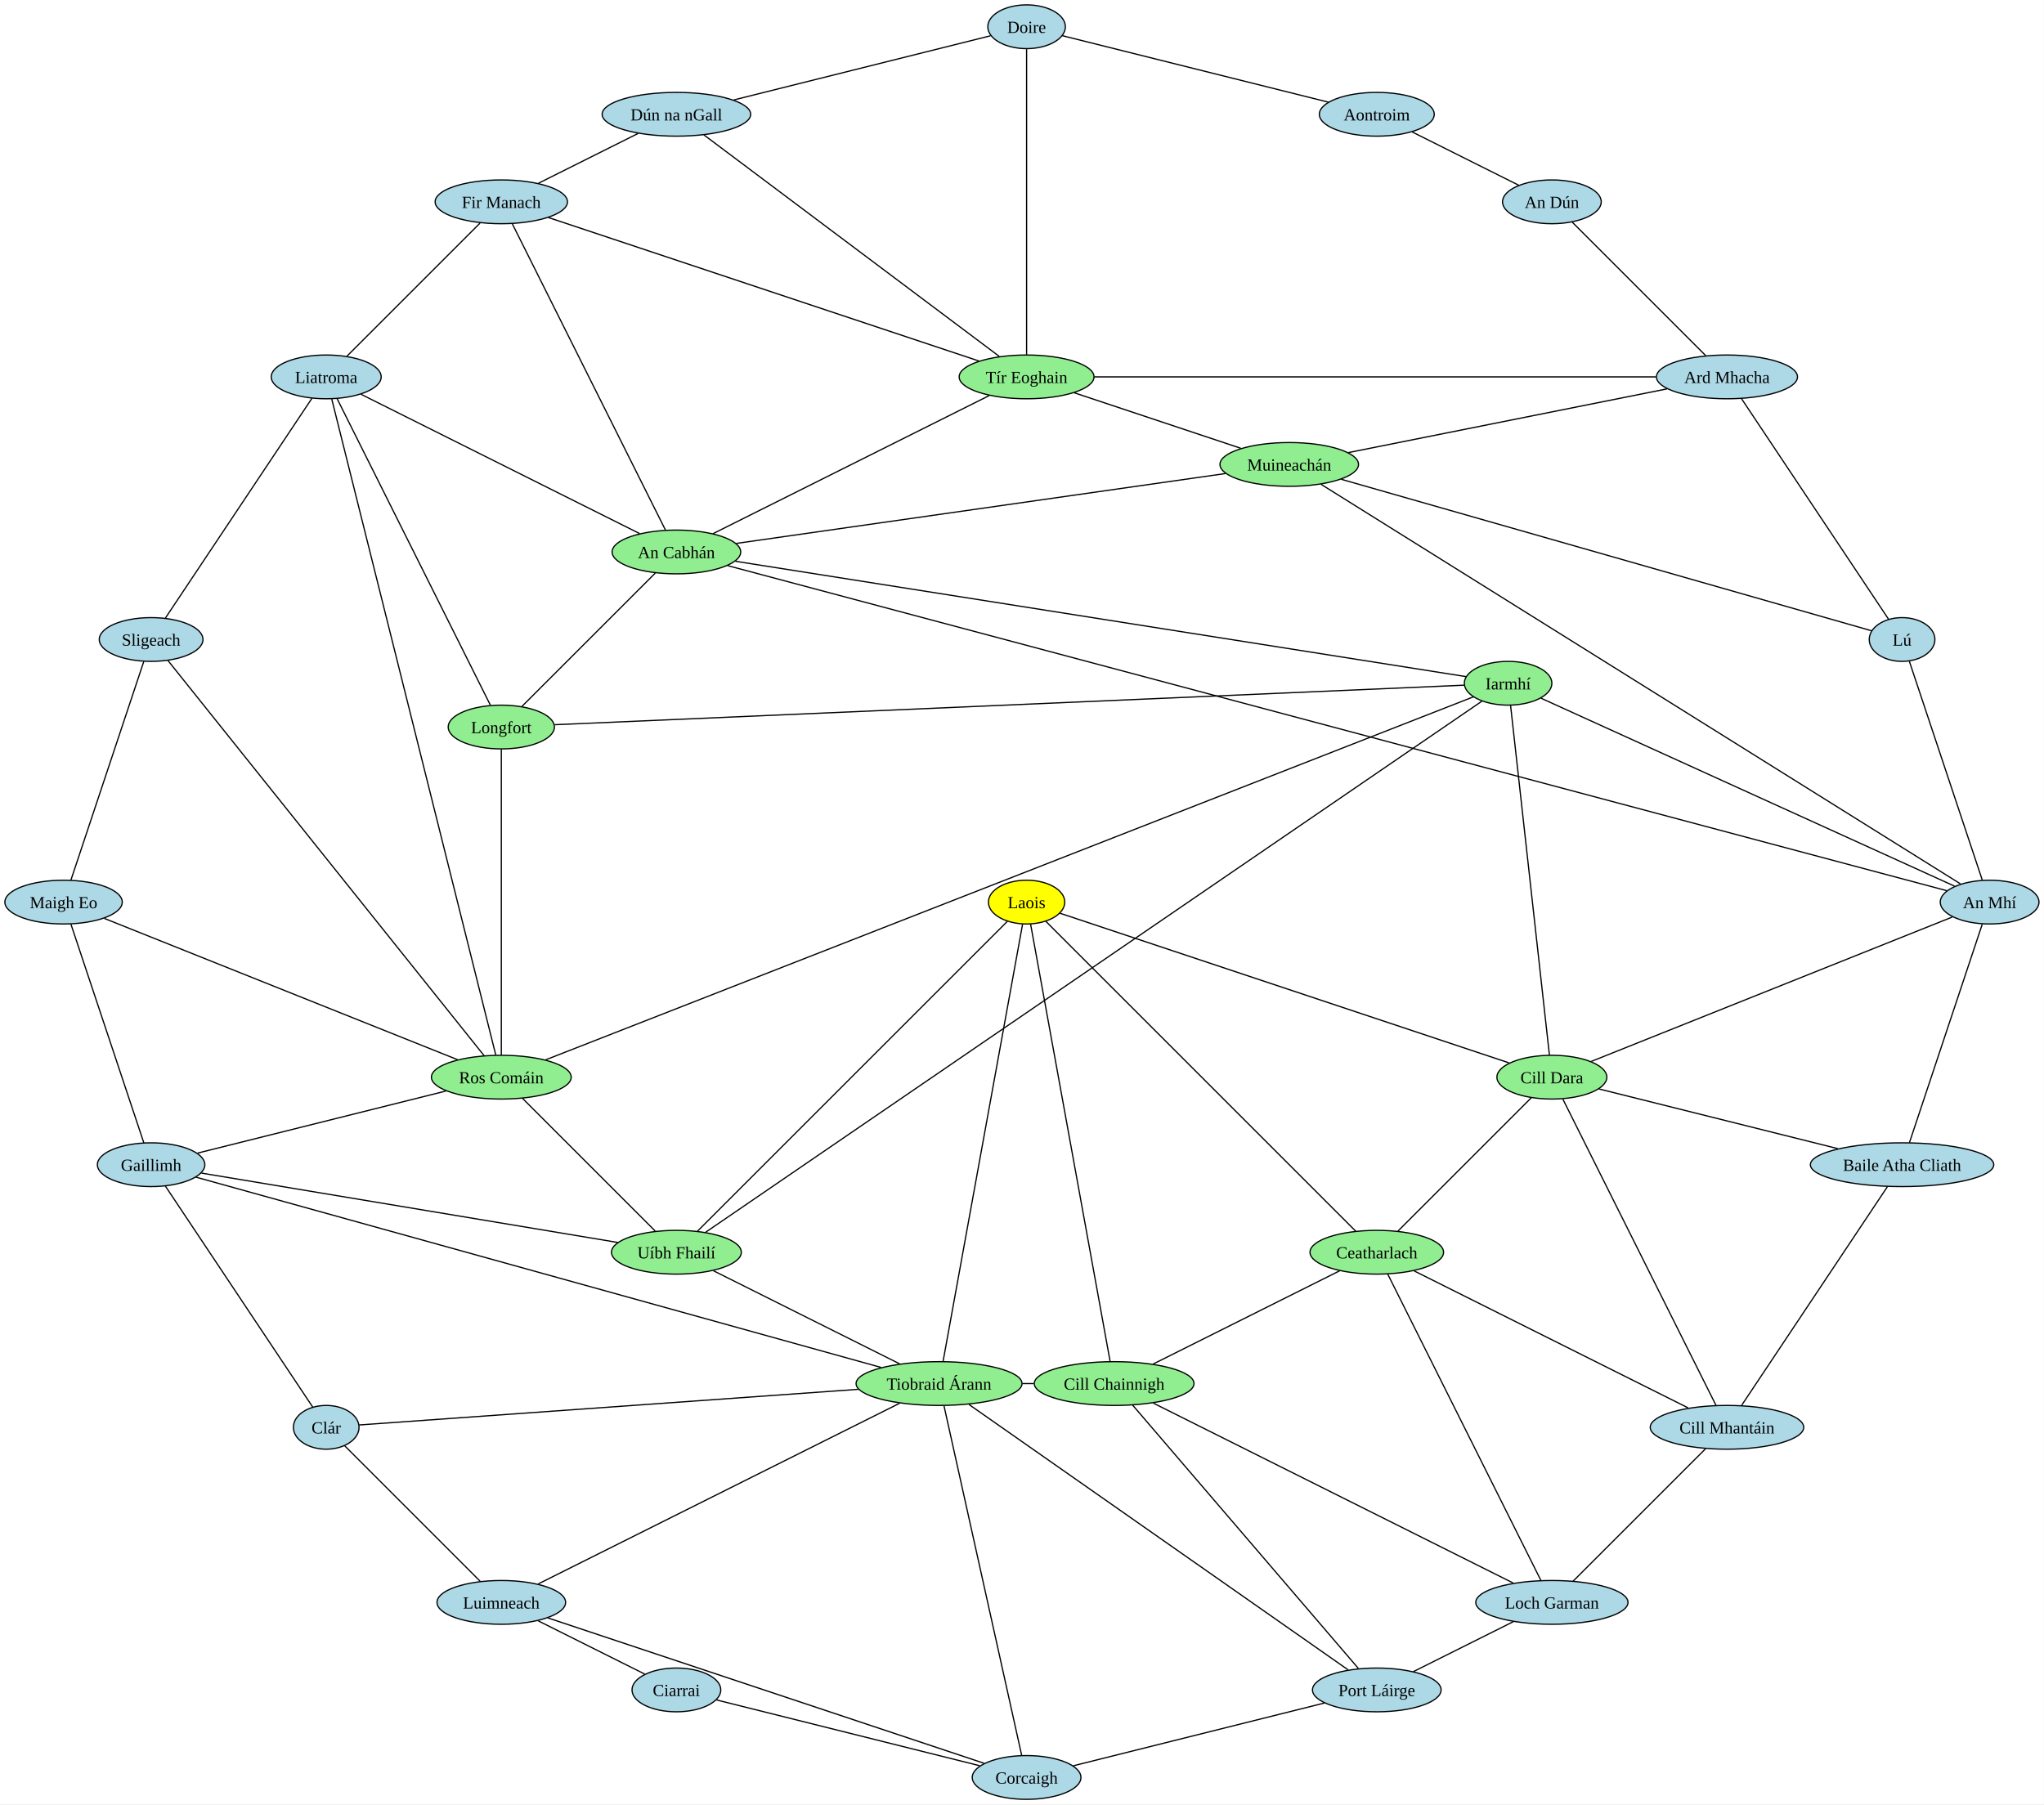
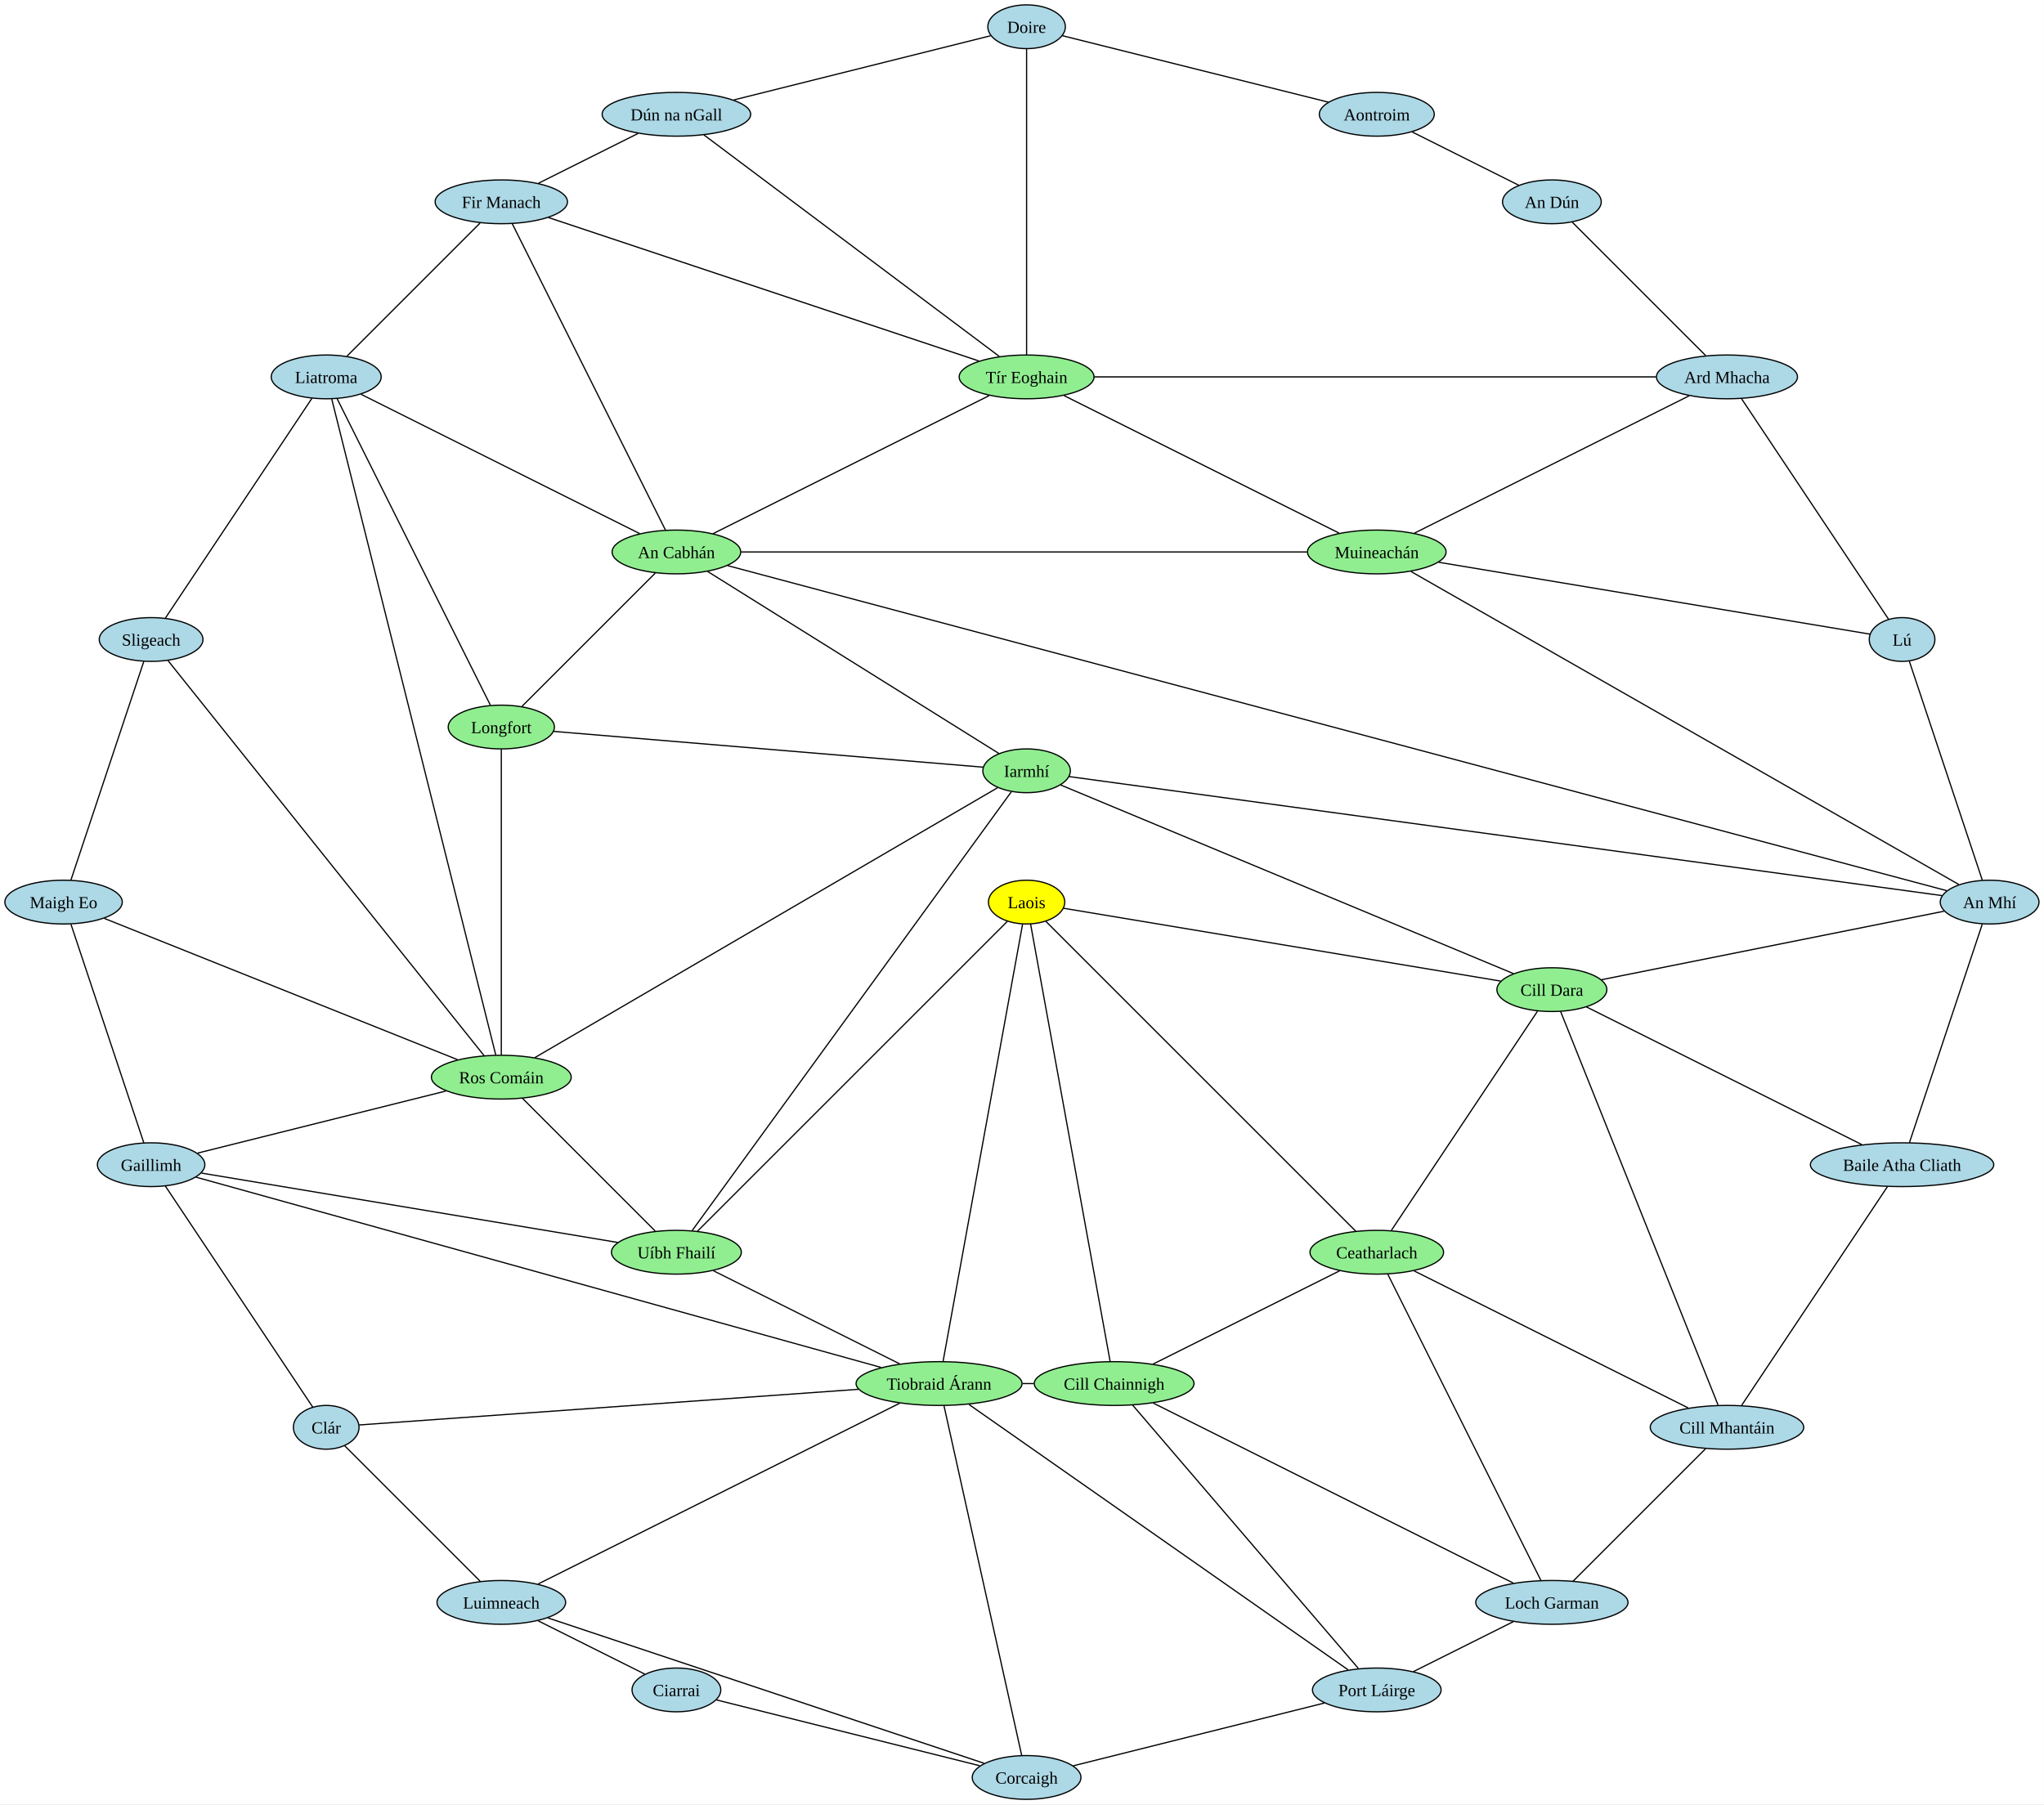
<svg xmlns="http://www.w3.org/2000/svg" width="1681pt" height="1484pt" viewBox="0.00 0.00 1681.00 1484.00">
  <g id="graph0" class="graph" transform="scale(1 1) rotate(0) translate(4 1480)">
    <polygon fill="white" stroke="none" points="-4,4 -4,-1480 1676.88,-1480 1676.88,4 -4,4" />
    <g id="node1" class="node">
      <ellipse fill="lightblue" stroke="black" cx="1128.28" cy="-1386" rx="47.26" ry="18" />
      <text xml:space="preserve" text-anchor="middle" x="1128.28" y="-1380.95" font-family="Times New Roman,serif" font-size="14.00">Aontroim</text>
    </g>
    <g id="node9" class="node">
      <ellipse fill="lightblue" stroke="black" cx="1272.28" cy="-1314" rx="40.6" ry="18" />
      <text xml:space="preserve" text-anchor="middle" x="1272.28" y="-1308.95" font-family="Times New Roman,serif" font-size="14.00">An Dún</text>
    </g>
    <g id="edge2" class="edge">
      <path fill="none" stroke="black" d="M1157.42,-1371.43C1183.06,-1358.61 1220.1,-1340.09 1245.13,-1327.57" />
    </g>
    <g id="node2" class="node">
      <ellipse fill="lightblue" stroke="black" cx="1416.28" cy="-1170" rx="58" ry="18" />
      <text xml:space="preserve" text-anchor="middle" x="1416.28" y="-1164.95" font-family="Times New Roman,serif" font-size="14.00">Ard Mhacha</text>
    </g>
    <g id="node20" class="node">
      <ellipse fill="lightblue" stroke="black" cx="1560.28" cy="-954" rx="27" ry="18" />
      <text xml:space="preserve" text-anchor="middle" x="1560.28" y="-948.95" font-family="Times New Roman,serif" font-size="14.00">Lú</text>
    </g>
    <g id="edge4" class="edge">
      <path fill="none" stroke="black" d="M1428.31,-1151.96C1455.75,-1110.79 1522.66,-1010.44 1549.18,-970.65" />
    </g>
    <g id="node23" class="node">
-       <ellipse fill="lightgreen" stroke="black" cx="1056.28" cy="-1098" rx="56.98" ry="18" />
-       <text xml:space="preserve" text-anchor="middle" x="1056.28" y="-1092.95" font-family="Times New Roman,serif" font-size="14.00">Muineachán</text>
+       <ellipse fill="lightgreen" stroke="black" cx="1128.28" cy="-1026" rx="56.98" ry="18" />
+       <text xml:space="preserve" text-anchor="middle" x="1128.28" y="-1020.95" font-family="Times New Roman,serif" font-size="14.00">Muineachán</text>
    </g>
    <g id="edge46" class="edge">
-       <path fill="none" stroke="black" d="M1366.98,-1160.14C1298.04,-1146.35 1173.6,-1121.46 1104.99,-1107.74" />
+       <path fill="none" stroke="black" d="M1385.19,-1154.45C1329.77,-1126.74 1214.57,-1069.14 1159.25,-1041.48" />
    </g>
    <g id="node28" class="node">
      <ellipse fill="lightgreen" stroke="black" cx="840.28" cy="-1170" rx="55.45" ry="18" />
      <text xml:space="preserve" text-anchor="middle" x="840.28" y="-1164.95" font-family="Times New Roman,serif" font-size="14.00">Tír Eoghain</text>
    </g>
    <g id="edge45" class="edge">
      <path fill="none" stroke="black" d="M1357.88,-1170C1246.48,-1170 1005.02,-1170 895.86,-1170" />
    </g>
    <g id="node3" class="node">
      <ellipse fill="lightgreen" stroke="black" cx="1128.28" cy="-450" rx="54.93" ry="18" />
      <text xml:space="preserve" text-anchor="middle" x="1128.28" y="-444.95" font-family="Times New Roman,serif" font-size="14.00">Ceatharlach</text>
    </g>
    <g id="node14" class="node">
-       <ellipse fill="lightgreen" stroke="black" cx="1272.28" cy="-594" rx="45.21" ry="18" />
-       <text xml:space="preserve" text-anchor="middle" x="1272.28" y="-588.95" font-family="Times New Roman,serif" font-size="14.00">Cill Dara</text>
+       <ellipse fill="lightgreen" stroke="black" cx="1272.28" cy="-666" rx="45.21" ry="18" />
+       <text xml:space="preserve" text-anchor="middle" x="1272.28" y="-660.95" font-family="Times New Roman,serif" font-size="14.00">Cill Dara</text>
    </g>
    <g id="edge69" class="edge">
-       <path fill="none" stroke="black" d="M1145.65,-467.37C1173.48,-495.2 1227.72,-549.43 1255.3,-577.02" />
+       <path fill="none" stroke="black" d="M1140.31,-468.04C1167.48,-508.8 1233.34,-607.59 1260.39,-648.16" />
    </g>
    <g id="node15" class="node">
      <ellipse fill="lightgreen" stroke="black" cx="912.28" cy="-342" rx="65.68" ry="18" />
      <text xml:space="preserve" text-anchor="middle" x="912.28" y="-336.95" font-family="Times New Roman,serif" font-size="14.00">Cill Chainnigh</text>
    </g>
    <g id="edge70" class="edge">
      <path fill="none" stroke="black" d="M1097.79,-434.76C1057.21,-414.46 985.76,-378.74 944.37,-358.05" />
    </g>
    <g id="node4" class="node">
      <ellipse fill="lightgreen" stroke="black" cx="552.28" cy="-1026" rx="52.89" ry="18" />
      <text xml:space="preserve" text-anchor="middle" x="552.28" y="-1020.95" font-family="Times New Roman,serif" font-size="14.00">An Cabhán</text>
    </g>
    <g id="node19" class="node">
      <ellipse fill="lightgreen" stroke="black" cx="408.28" cy="-882" rx="43.67" ry="18" />
      <text xml:space="preserve" text-anchor="middle" x="408.28" y="-876.95" font-family="Times New Roman,serif" font-size="14.00">Longfort</text>
    </g>
    <g id="edge55" class="edge">
      <path fill="none" stroke="black" d="M534.91,-1008.63C507.08,-980.8 452.85,-926.57 425.26,-898.98" />
    </g>
    <g id="edge54" class="edge">
-       <path fill="none" stroke="black" d="M601.52,-1033.03C696.89,-1046.66 905.97,-1076.53 1003.82,-1090.51" />
+       <path fill="none" stroke="black" d="M605.44,-1026C713.77,-1026 959.3,-1026 1071.01,-1026" />
    </g>
    <g id="node5" class="node">
      <ellipse fill="lightblue" stroke="black" cx="264.28" cy="-306" rx="27" ry="18" />
      <text xml:space="preserve" text-anchor="middle" x="264.28" y="-300.95" font-family="Times New Roman,serif" font-size="14.00">Clár</text>
    </g>
    <g id="node12" class="node">
      <ellipse fill="lightblue" stroke="black" cx="120.28" cy="-522" rx="44.19" ry="18" />
      <text xml:space="preserve" text-anchor="middle" x="120.28" y="-516.95" font-family="Times New Roman,serif" font-size="14.00">Gaillimh</text>
    </g>
    <g id="edge14" class="edge">
      <path fill="none" stroke="black" d="M253.22,-322.59C226.61,-362.5 159.22,-463.58 131.98,-504.45" />
    </g>
    <g id="node27" class="node">
      <ellipse fill="lightgreen" stroke="black" cx="768.28" cy="-342" rx="68.24" ry="18" />
      <text xml:space="preserve" text-anchor="middle" x="768.28" y="-336.95" font-family="Times New Roman,serif" font-size="14.00">Tiobraid Árann</text>
    </g>
    <g id="edge33" class="edge">
      <path fill="none" stroke="black" d="M291.38,-307.94C368.36,-313.43 590,-329.27 701.93,-337.26" />
    </g>
    <g id="node6" class="node">
      <ellipse fill="lightblue" stroke="black" cx="840.28" cy="-18" rx="44.7" ry="18" />
      <text xml:space="preserve" text-anchor="middle" x="840.28" y="-12.95" font-family="Times New Roman,serif" font-size="14.00">Corcaigh</text>
    </g>
    <g id="node13" class="node">
      <ellipse fill="lightblue" stroke="black" cx="552.28" cy="-90" rx="36.51" ry="18" />
      <text xml:space="preserve" text-anchor="middle" x="552.28" y="-84.95" font-family="Times New Roman,serif" font-size="14.00">Ciarrai</text>
    </g>
    <g id="edge11" class="edge">
      <path fill="none" stroke="black" d="M801.74,-27.64C744.72,-41.89 638.87,-68.35 585.25,-81.76" />
    </g>
    <g id="node18" class="node">
      <ellipse fill="lightblue" stroke="black" cx="408.28" cy="-162" rx="52.89" ry="18" />
      <text xml:space="preserve" text-anchor="middle" x="408.28" y="-156.95" font-family="Times New Roman,serif" font-size="14.00">Luimneach</text>
    </g>
    <g id="edge31" class="edge">
      <path fill="none" stroke="black" d="M805.29,-29.66C725.35,-56.31 529.79,-121.5 446.67,-149.2" />
    </g>
    <g id="edge30" class="edge">
      <path fill="none" stroke="black" d="M836.2,-36.35C823.53,-93.38 784.92,-267.1 772.31,-323.85" />
    </g>
    <g id="node7" class="node">
      <ellipse fill="lightblue" stroke="black" cx="840.28" cy="-1458" rx="31.9" ry="18" />
      <text xml:space="preserve" text-anchor="middle" x="840.28" y="-1452.95" font-family="Times New Roman,serif" font-size="14.00">Doire</text>
    </g>
    <g id="edge1" class="edge">
      <path fill="none" stroke="black" d="M869.75,-1450.63C921.79,-1437.62 1029.99,-1410.57 1088.56,-1395.93" />
    </g>
    <g id="edge44" class="edge">
      <path fill="none" stroke="black" d="M840.28,-1439.55C840.28,-1387.53 840.28,-1240.13 840.28,-1188.3" />
    </g>
    <g id="node8" class="node">
      <ellipse fill="lightblue" stroke="black" cx="552.28" cy="-1386" rx="61.08" ry="18" />
      <text xml:space="preserve" text-anchor="middle" x="552.28" y="-1380.95" font-family="Times New Roman,serif" font-size="14.00">Dún na nGall</text>
    </g>
    <g id="edge20" class="edge">
      <path fill="none" stroke="black" d="M599.52,-1397.81C659.36,-1412.77 760.7,-1438.1 810.64,-1450.59" />
    </g>
    <g id="edge43" class="edge">
      <path fill="none" stroke="black" d="M574.88,-1369.05C628.72,-1328.67 764.06,-1227.17 817.79,-1186.87" />
    </g>
    <g id="edge3" class="edge">
      <path fill="none" stroke="black" d="M1289.08,-1297.2C1316.53,-1269.75 1370.74,-1215.55 1398.69,-1187.59" />
    </g>
    <g id="node10" class="node">
      <ellipse fill="lightblue" stroke="black" cx="1560.28" cy="-522" rx="75.41" ry="18" />
      <text xml:space="preserve" text-anchor="middle" x="1560.28" y="-516.95" font-family="Times New Roman,serif" font-size="14.00">Baile Atha Cliath</text>
    </g>
    <g id="edge21" class="edge">
-       <path fill="none" stroke="black" d="M1507.46,-535.21C1450.62,-549.41 1361.59,-571.67 1310.94,-584.33" />
+       <path fill="none" stroke="black" d="M1527.24,-538.52C1470.21,-567.03 1354.26,-625.01 1300.64,-651.82" />
    </g>
    <g id="node32" class="node">
      <ellipse fill="lightblue" stroke="black" cx="1416.28" cy="-306" rx="63.12" ry="18" />
      <text xml:space="preserve" text-anchor="middle" x="1416.28" y="-300.95" font-family="Times New Roman,serif" font-size="14.00">Cill Mhantáin</text>
    </g>
    <g id="edge7" class="edge">
      <path fill="none" stroke="black" d="M1548.25,-503.96C1521.15,-463.3 1455.55,-364.9 1428.38,-324.15" />
    </g>
    <g id="node11" class="node">
      <ellipse fill="lightblue" stroke="black" cx="408.28" cy="-1314" rx="54.42" ry="18" />
      <text xml:space="preserve" text-anchor="middle" x="408.28" y="-1308.95" font-family="Times New Roman,serif" font-size="14.00">Fir Manach</text>
    </g>
    <g id="edge42" class="edge">
      <path fill="none" stroke="black" d="M417.29,-1295.98C443.15,-1244.26 517.42,-1095.72 543.28,-1044.01" />
    </g>
    <g id="edge19" class="edge">
      <path fill="none" stroke="black" d="M438.82,-1329.27C462.93,-1341.32 496.44,-1358.08 520.79,-1370.25" />
    </g>
    <g id="edge41" class="edge">
      <path fill="none" stroke="black" d="M447,-1301.09C528.91,-1273.79 718.94,-1210.45 801.18,-1183.03" />
    </g>
    <g id="node21" class="node">
      <ellipse fill="lightblue" stroke="black" cx="48.28" cy="-738" rx="48.28" ry="18" />
      <text xml:space="preserve" text-anchor="middle" x="48.28" y="-732.95" font-family="Times New Roman,serif" font-size="14.00">Maigh Eo</text>
    </g>
    <g id="edge15" class="edge">
      <path fill="none" stroke="black" d="M114.27,-540.04C100.71,-580.7 67.91,-679.1 54.33,-719.85" />
    </g>
    <g id="node24" class="node">
      <ellipse fill="lightgreen" stroke="black" cx="552.28" cy="-450" rx="53.4" ry="18" />
      <text xml:space="preserve" text-anchor="middle" x="552.28" y="-444.95" font-family="Times New Roman,serif" font-size="14.00">Uíbh Fhailí</text>
    </g>
    <g id="edge35" class="edge">
      <path fill="none" stroke="black" d="M161.7,-515.1C242.06,-501.7 418.69,-472.26 504.12,-458.03" />
    </g>
    <g id="node25" class="node">
      <ellipse fill="lightgreen" stroke="black" cx="408.28" cy="-594" rx="57.49" ry="18" />
      <text xml:space="preserve" text-anchor="middle" x="408.28" y="-588.95" font-family="Times New Roman,serif" font-size="14.00">Ros Comáin</text>
    </g>
    <g id="edge36" class="edge">
      <path fill="none" stroke="black" d="M158.52,-531.56C211.31,-544.76 306.36,-568.52 362.75,-582.62" />
    </g>
    <g id="edge34" class="edge">
      <path fill="none" stroke="black" d="M156.98,-511.81C267.42,-481.13 596.7,-389.66 720.51,-355.27" />
    </g>
    <g id="edge12" class="edge">
      <path fill="none" stroke="black" d="M526.2,-103.04C501.56,-115.36 464.61,-133.83 438.65,-146.81" />
    </g>
    <g id="node16" class="node">
      <ellipse fill="yellow" stroke="black" cx="840.28" cy="-738" rx="31.39" ry="18" />
      <text xml:space="preserve" text-anchor="middle" x="840.28" y="-732.95" font-family="Times New Roman,serif" font-size="14.00">Laois</text>
    </g>
    <g id="edge25" class="edge">
      <path fill="none" stroke="black" d="M908.95,-360.31C896.89,-426.63 855.57,-653.88 843.57,-719.89" />
    </g>
    <g id="edge26" class="edge">
      <path fill="none" stroke="black" d="M846.18,-342C843.08,-342 839.96,-342 836.84,-342" />
    </g>
    <g id="node29" class="node">
      <ellipse fill="lightblue" stroke="black" cx="1128.28" cy="-90" rx="52.89" ry="18" />
      <text xml:space="preserve" text-anchor="middle" x="1128.28" y="-84.95" font-family="Times New Roman,serif" font-size="14.00">Port Láirge</text>
    </g>
    <g id="edge28" class="edge">
      <path fill="none" stroke="black" d="M927.47,-324.28C967.13,-278.01 1073.47,-153.95 1113.11,-107.7" />
    </g>
    <g id="node31" class="node">
      <ellipse fill="lightblue" stroke="black" cx="1272.28" cy="-162" rx="62.61" ry="18" />
      <text xml:space="preserve" text-anchor="middle" x="1272.28" y="-156.95" font-family="Times New Roman,serif" font-size="14.00">Loch Garman</text>
    </g>
    <g id="edge27" class="edge">
      <path fill="none" stroke="black" d="M944.54,-325.87C1013.06,-291.61 1172.37,-211.96 1240.48,-177.9" />
    </g>
    <g id="edge65" class="edge">
      <path fill="none" stroke="black" d="M856.17,-722.11C906.06,-672.22 1059.24,-519.04 1110.99,-467.29" />
    </g>
    <g id="edge64" class="edge">
-       <path fill="none" stroke="black" d="M867.63,-728.88C942.93,-703.78 1153.25,-633.68 1237.11,-605.72" />
+       <path fill="none" stroke="black" d="M870.66,-732.94C946.33,-720.33 1143.37,-687.49 1230.17,-673.02" />
    </g>
    <g id="edge67" class="edge">
      <path fill="none" stroke="black" d="M824.39,-722.11C774.51,-672.22 621.32,-519.04 569.57,-467.29" />
    </g>
    <g id="edge66" class="edge">
      <path fill="none" stroke="black" d="M836.95,-719.69C824.89,-653.37 783.57,-426.12 771.57,-360.11" />
    </g>
    <g id="node17" class="node">
      <ellipse fill="lightblue" stroke="black" cx="264.28" cy="-1170" rx="45.21" ry="18" />
      <text xml:space="preserve" text-anchor="middle" x="264.28" y="-1164.95" font-family="Times New Roman,serif" font-size="14.00">Liatroma</text>
    </g>
    <g id="edge40" class="edge">
      <path fill="none" stroke="black" d="M292.95,-1155.67C347.58,-1128.35 466.14,-1069.07 522,-1041.14" />
    </g>
    <g id="edge18" class="edge">
      <path fill="none" stroke="black" d="M281.36,-1187.08C308.93,-1214.65 362.93,-1268.65 390.77,-1296.49" />
    </g>
    <g id="edge39" class="edge">
      <path fill="none" stroke="black" d="M273.29,-1151.98C299.15,-1100.26 373.42,-951.72 399.28,-900.01" />
    </g>
    <g id="edge13" class="edge">
      <path fill="none" stroke="black" d="M390.91,-179.37C362.49,-207.8 306.5,-263.78 279.52,-290.76" />
    </g>
    <g id="edge32" class="edge">
      <path fill="none" stroke="black" d="M438.66,-177.19C505.88,-210.8 666.66,-291.19 735.79,-325.75" />
    </g>
    <g id="edge56" class="edge">
      <path fill="none" stroke="black" d="M408.28,-863.55C408.28,-811.53 408.28,-664.13 408.28,-612.3" />
    </g>
    <g id="node22" class="node">
      <ellipse fill="lightblue" stroke="black" cx="1632.28" cy="-738" rx="40.6" ry="18" />
      <text xml:space="preserve" text-anchor="middle" x="1632.28" y="-732.95" font-family="Times New Roman,serif" font-size="14.00">An Mhí</text>
    </g>
    <g id="edge5" class="edge">
      <path fill="none" stroke="black" d="M1566.3,-935.96C1579.85,-895.3 1612.65,-796.9 1626.23,-756.15" />
    </g>
    <g id="edge47" class="edge">
-       <path fill="none" stroke="black" d="M1535.29,-961.14C1454.64,-984.18 1200.7,-1056.74 1099,-1085.79" />
+       <path fill="none" stroke="black" d="M1533.91,-958.4C1463.75,-970.09 1271.57,-1002.12 1179.19,-1017.51" />
    </g>
    <g id="edge37" class="edge">
      <path fill="none" stroke="black" d="M81.83,-724.58C149.64,-697.46 302.5,-636.31 372.3,-608.39" />
    </g>
    <g id="node26" class="node">
      <ellipse fill="lightblue" stroke="black" cx="120.28" cy="-954" rx="42.65" ry="18" />
      <text xml:space="preserve" text-anchor="middle" x="120.28" y="-948.95" font-family="Times New Roman,serif" font-size="14.00">Sligeach</text>
    </g>
    <g id="edge16" class="edge">
      <path fill="none" stroke="black" d="M54.3,-756.04C67.85,-796.7 100.65,-895.1 114.23,-935.85" />
    </g>
    <g id="edge49" class="edge">
      <path fill="none" stroke="black" d="M1596.96,-747.42C1435.64,-790.44 769.22,-968.15 594.42,-1014.76" />
    </g>
    <g id="edge6" class="edge">
      <path fill="none" stroke="black" d="M1626.27,-719.96C1612.71,-679.3 1579.91,-580.9 1566.33,-540.15" />
    </g>
    <g id="edge51" class="edge">
-       <path fill="none" stroke="black" d="M1601.59,-725.72C1534.17,-698.76 1373.68,-634.56 1304.7,-606.97" />
+       <path fill="none" stroke="black" d="M1594.77,-730.5C1526.7,-716.88 1383.36,-688.22 1313,-674.14" />
    </g>
    <g id="edge48" class="edge">
-       <path fill="none" stroke="black" d="M1608.26,-753.01C1515.22,-811.16 1178.89,-1021.37 1082.35,-1081.7" />
+       <path fill="none" stroke="black" d="M1606.94,-752.48C1521.71,-801.19 1245.72,-958.89 1156.43,-1009.91" />
    </g>
    <g id="node30" class="node">
-       <ellipse fill="lightgreen" stroke="black" cx="1236.28" cy="-918" rx="36" ry="18" />
-       <text xml:space="preserve" text-anchor="middle" x="1236.28" y="-912.95" font-family="Times New Roman,serif" font-size="14.00">Iarmhí</text>
+       <ellipse fill="lightgreen" stroke="black" cx="840.28" cy="-846" rx="36" ry="18" />
+       <text xml:space="preserve" text-anchor="middle" x="840.28" y="-840.95" font-family="Times New Roman,serif" font-size="14.00">Iarmhí</text>
    </g>
    <g id="edge50" class="edge">
-       <path fill="none" stroke="black" d="M1603.48,-751.09C1529.8,-784.58 1335.19,-873.04 1263.39,-905.68" />
+       <path fill="none" stroke="black" d="M1593.01,-743.36C1456.61,-761.96 1004.69,-823.58 875.22,-841.24" />
    </g>
    <g id="edge68" class="edge">
      <path fill="none" stroke="black" d="M582.77,-434.76C623.24,-414.52 694.4,-378.94 735.83,-358.23" />
    </g>
    <g id="edge57" class="edge">
      <path fill="none" stroke="black" d="M403.73,-612.19C382.17,-698.43 290.39,-1065.55 268.83,-1151.81" />
    </g>
    <g id="edge58" class="edge">
      <path fill="none" stroke="black" d="M425.65,-576.63C453.33,-548.95 507.13,-495.15 534.85,-467.43" />
    </g>
    <g id="edge17" class="edge">
      <path fill="none" stroke="black" d="M132.06,-971.68C159.13,-1012.28 225.5,-1111.83 252.54,-1152.38" />
    </g>
    <g id="edge38" class="edge">
      <path fill="none" stroke="black" d="M134.17,-936.64C182.82,-875.82 345.23,-672.81 394.19,-611.61" />
    </g>
    <g id="edge52" class="edge">
      <path fill="none" stroke="black" d="M809.46,-1154.59C753.88,-1126.8 637.54,-1068.63 582.45,-1041.08" />
    </g>
    <g id="edge53" class="edge">
-       <path fill="none" stroke="black" d="M879.4,-1156.96C918.18,-1144.03 977.3,-1124.33 1016.36,-1111.31" />
+       <path fill="none" stroke="black" d="M871.1,-1154.59C926.39,-1126.95 1041.8,-1069.24 1097.25,-1041.52" />
    </g>
    <g id="edge10" class="edge">
      <path fill="none" stroke="black" d="M1085.16,-79.22C1029.14,-65.22 932.19,-40.98 878.62,-27.58" />
    </g>
    <g id="edge29" class="edge">
      <path fill="none" stroke="black" d="M1104.66,-106.53C1039.74,-151.98 859.07,-278.45 792.94,-324.74" />
    </g>
    <g id="edge63" class="edge">
-       <path fill="none" stroke="black" d="M1201.89,-923.43C1089.33,-941.2 731.65,-997.68 600.82,-1018.34" />
+       <path fill="none" stroke="black" d="M817.68,-860.12C764.91,-893.11 633.81,-975.05 578.04,-1009.9" />
    </g>
    <g id="edge59" class="edge">
-       <path fill="none" stroke="black" d="M1238.32,-899.65C1244.66,-842.62 1263.96,-668.9 1270.26,-612.15" />
+       <path fill="none" stroke="black" d="M868.29,-834.33C945.23,-802.27 1159.45,-713.01 1240.59,-679.21" />
    </g>
    <g id="edge62" class="edge">
-       <path fill="none" stroke="black" d="M1200.17,-916.43C1066.25,-910.61 598.21,-890.26 452.16,-883.91" />
+       <path fill="none" stroke="black" d="M804.56,-848.98C725.62,-855.56 536.58,-871.31 451.3,-878.41" />
    </g>
    <g id="edge60" class="edge">
-       <path fill="none" stroke="black" d="M1214.68,-903.22C1113.06,-833.69 683.06,-539.48 576.33,-466.46" />
+       <path fill="none" stroke="black" d="M827.72,-828.73C780.41,-763.68 613.2,-533.77 565.23,-467.81" />
    </g>
    <g id="edge61" class="edge">
-       <path fill="none" stroke="black" d="M1207.78,-906.85C1082.94,-858 584.41,-662.92 444.79,-608.29" />
+       <path fill="none" stroke="black" d="M816.44,-832.09C742.15,-788.76 515.09,-656.3 435.88,-610.1" />
    </g>
    <g id="edge24" class="edge">
      <path fill="none" stroke="black" d="M1263.27,-180.02C1237.41,-231.74 1163.14,-380.28 1137.29,-431.99" />
    </g>
    <g id="edge9" class="edge">
      <path fill="none" stroke="black" d="M1240.68,-146.2C1216.17,-133.95 1182.44,-117.08 1158.33,-105.03" />
    </g>
    <g id="edge23" class="edge">
      <path fill="none" stroke="black" d="M1384.36,-321.96C1328.56,-349.86 1214,-407.14 1159.04,-434.62" />
    </g>
    <g id="edge22" class="edge">
-       <path fill="none" stroke="black" d="M1407.27,-324.02C1381.41,-375.74 1307.14,-524.28 1281.29,-575.99" />
+       <path fill="none" stroke="black" d="M1408.94,-324.35C1384.18,-386.25 1303.91,-586.92 1279.43,-648.12" />
    </g>
    <g id="edge8" class="edge">
      <path fill="none" stroke="black" d="M1398.62,-288.34C1370.84,-260.56 1317.23,-206.95 1289.63,-179.35" />
    </g>
  </g>
</svg>
